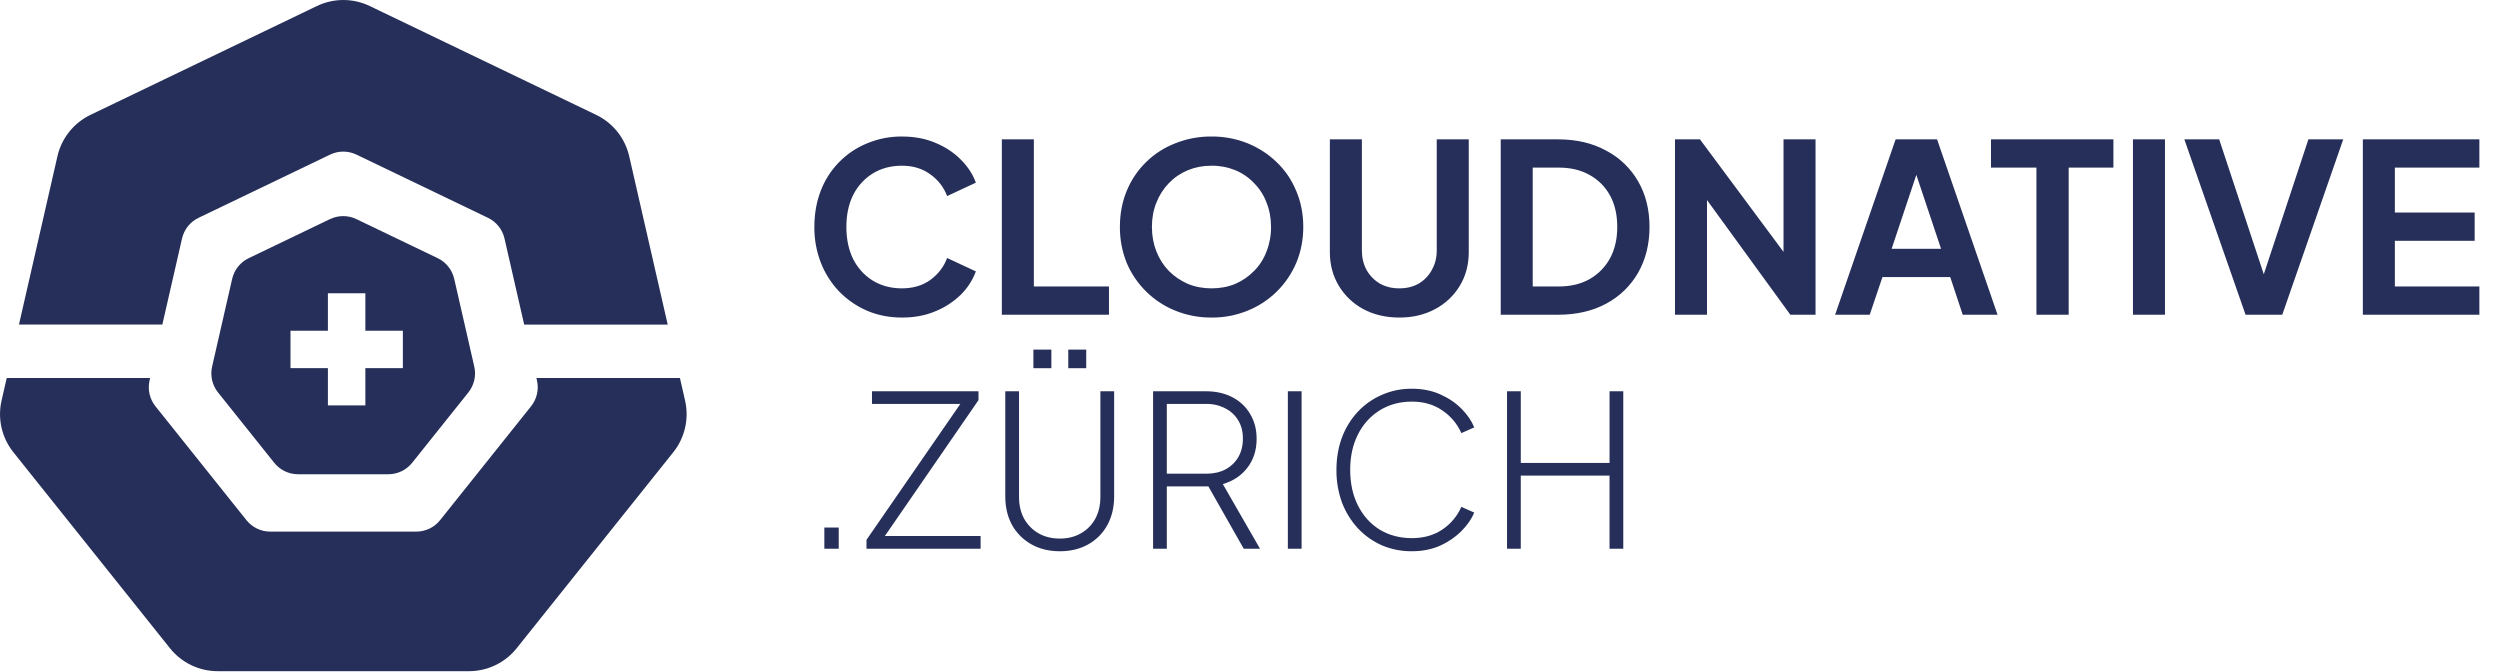
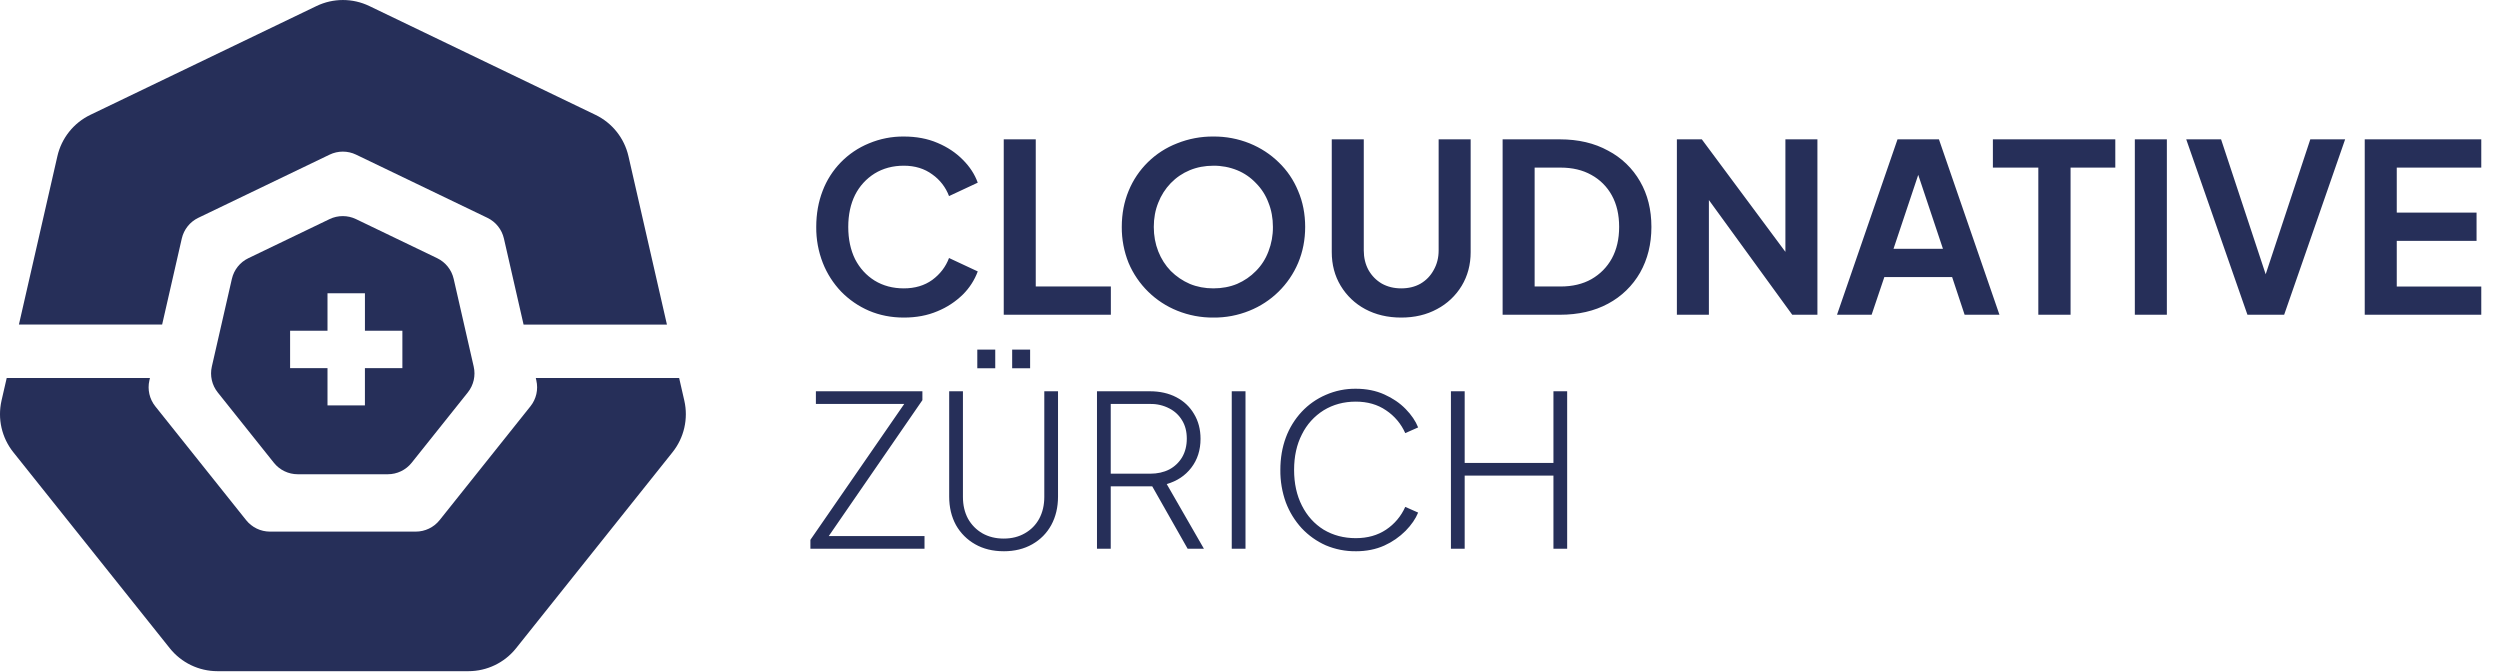
<svg xmlns="http://www.w3.org/2000/svg" width="149" height="40" fill="none" viewBox="0 0 149 40">
-   <path fill="#262F59" fill-rule="evenodd" d="M22.036.359a3.633 3.633 0 0 0-3.148 0L5.392 6.846A3.633 3.633 0 0 0 3.424 9.31L1.13 19.344h8.546l1.173-5.13c.123-.538.485-.992.983-1.231l7.84-3.768a1.817 1.817 0 0 1 1.573 0l7.84 3.768c.498.24.86.693.983 1.232l1.173 5.13h8.554L37.5 9.31a3.633 3.633 0 0 0-1.968-2.464L22.036.359ZM.093 23.875l.308-1.347h8.547l-.034.148c-.124.54.006 1.106.351 1.539l5.423 6.787c.345.431.867.682 1.42.682h8.701c.553 0 1.075-.25 1.42-.682l5.422-6.787c.346-.433.476-1 .352-1.54l-.034-.147h8.554l.308 1.347a3.633 3.633 0 0 1-.703 3.078l-9.336 11.684a3.633 3.633 0 0 1-2.838 1.365H12.97a3.633 3.633 0 0 1-2.838-1.365L.797 26.953a3.633 3.633 0 0 1-.704-3.078Zm19.575-10.816a1.817 1.817 0 0 1 1.573 0l4.847 2.329c.498.24.86.693.983 1.232l1.196 5.229a1.816 1.816 0 0 1-.351 1.538l-3.352 4.196a1.816 1.816 0 0 1-1.42.682h-5.38a1.816 1.816 0 0 1-1.419-.682l-3.352-4.195a1.816 1.816 0 0 1-.351-1.54l1.195-5.228c.124-.539.486-.993.984-1.232l4.847-2.33Zm2.108 4.418h-2.233v2.235h-2.23v2.228h2.23v2.223h2.233V21.94h2.235v-2.229h-2.235v-2.234Z" clip-rule="evenodd" />
-   <path fill="#262F59" d="M53.755 18.926c-.748 0-1.44-.135-2.077-.407a5.179 5.179 0 0 1-1.655-1.136 5.259 5.259 0 0 1-1.095-1.712 5.728 5.728 0 0 1-.392-2.147c0-.776.126-1.492.378-2.146a4.957 4.957 0 0 1 2.764-2.834 5.238 5.238 0 0 1 2.077-.408c.748 0 1.417.127 2.006.38.6.252 1.104.589 1.516 1.01.411.411.706.865.884 1.36l-1.712.8a2.755 2.755 0 0 0-.996-1.29c-.468-.347-1.034-.52-1.698-.52-.655 0-1.235.155-1.74.463a3.204 3.204 0 0 0-1.164 1.277c-.272.543-.407 1.179-.407 1.908 0 .73.135 1.37.407 1.923.28.542.668.968 1.164 1.276.505.309 1.085.463 1.74.463.664 0 1.23-.168 1.698-.505.467-.346.8-.78.996-1.305l1.712.8a3.797 3.797 0 0 1-.884 1.375 4.693 4.693 0 0 1-1.516.996c-.589.253-1.258.38-2.006.38Zm5.955-.168V8.305h1.908v8.77h4.476v1.683H59.71Zm12.494.168a5.622 5.622 0 0 1-2.147-.407 5.293 5.293 0 0 1-2.904-2.848 5.621 5.621 0 0 1-.407-2.147c0-.776.135-1.492.406-2.146a5.11 5.11 0 0 1 2.89-2.835 5.66 5.66 0 0 1 2.162-.407 5.66 5.66 0 0 1 2.16.407c.664.272 1.244.65 1.74 1.137.496.477.88 1.043 1.15 1.698.281.654.421 1.37.421 2.146 0 .767-.14 1.483-.42 2.147a5.293 5.293 0 0 1-2.905 2.848 5.554 5.554 0 0 1-2.146.407Zm0-1.74c.514 0 .986-.088 1.417-.266.43-.187.804-.445 1.122-.772.327-.327.575-.716.744-1.165a3.93 3.93 0 0 0 .266-1.459c0-.523-.089-1.005-.266-1.445a3.228 3.228 0 0 0-.744-1.164 3.212 3.212 0 0 0-1.122-.772 3.677 3.677 0 0 0-1.417-.267c-.506 0-.973.09-1.404.267-.43.178-.809.435-1.136.772a3.498 3.498 0 0 0-.744 1.164c-.177.44-.266.921-.266 1.445s.089 1.01.266 1.46c.178.448.426.837.744 1.164a3.65 3.65 0 0 0 1.136.772c.43.177.898.266 1.404.266Zm11.195 1.74c-.804 0-1.52-.168-2.147-.505a3.79 3.79 0 0 1-1.459-1.389c-.355-.59-.533-1.258-.533-2.006V8.305h1.908v6.622c0 .43.094.819.28 1.165.197.346.464.617.8.814.337.187.72.28 1.151.28.44 0 .823-.093 1.15-.28.337-.197.6-.468.786-.814.197-.346.295-.734.295-1.165V8.305h1.908v6.72c0 .749-.178 1.418-.533 2.007a3.764 3.764 0 0 1-1.473 1.39c-.618.336-1.328.504-2.133.504Zm6.044-.168V8.305h3.41c1.103 0 2.062.224 2.876.673a4.694 4.694 0 0 1 1.908 1.838c.45.777.674 1.68.674 2.708 0 1.02-.225 1.927-.674 2.722a4.788 4.788 0 0 1-1.908 1.852c-.814.44-1.773.66-2.876.66h-3.41Zm1.908-1.684h1.544c.71 0 1.323-.145 1.838-.435.524-.3.93-.71 1.22-1.235.29-.533.435-1.16.435-1.88 0-.73-.145-1.356-.434-1.88a3.066 3.066 0 0 0-1.221-1.22c-.515-.29-1.127-.435-1.838-.435H91.35v7.085Zm8.478 1.684V8.305h1.488l5.752 7.745-.771.154v-7.9h1.908v10.454h-1.502l-5.668-7.801.701-.155v7.956h-1.908Zm9.544 0 3.606-10.453h2.47l3.605 10.453h-2.076l-.744-2.245h-4.041l-.757 2.245h-2.063Zm3.368-3.929h2.946l-1.74-5.205h.533l-1.739 5.205Zm8.63 3.929v-8.77h-2.708V8.306h7.296v1.684h-2.666v8.769h-1.922Zm5.753 0V8.305h1.908v10.453h-1.908Zm6.711 0-3.648-10.453h2.076l2.862 8.657h-.407l2.863-8.657h2.076l-3.634 10.453h-2.188Zm6.991 0V8.305h6.945v1.684h-5.037v2.68h4.756v1.683h-4.756v2.722h5.037v1.684h-6.945ZM49.131 32.703v-1.26h.857v1.26h-.857Zm2.512 0v-.529l5.593-8.1H51.97v-.755h6.348v.53l-5.58 8.098h5.706v.756h-6.802Zm11.522.151c-.647 0-1.213-.138-1.7-.415a3.006 3.006 0 0 1-1.147-1.147c-.268-.495-.403-1.062-.403-1.7v-6.273h.819v6.298c0 .487.1.92.302 1.297.21.37.496.66.857.87.37.21.793.315 1.272.315s.899-.105 1.26-.315c.369-.21.654-.5.856-.87.202-.377.302-.81.302-1.297V23.32h.82v6.273c0 .638-.135 1.205-.404 1.7-.269.487-.647.87-1.134 1.147-.487.277-1.053.415-1.7.415ZM61.59 21.946v-1.108h1.071v1.108h-1.07Zm2.079 0v-1.108h1.07v1.108h-1.07Zm5.055 10.757V23.32h3.149c.596 0 1.12.118 1.574.353.454.235.806.567 1.058.995.26.428.39.924.39 1.486 0 .672-.184 1.247-.553 1.726-.362.47-.849.793-1.462.97l2.217 3.854h-.97l-2.33-4.106.68.39h-2.935v3.716h-.818Zm.818-4.471h2.356c.428 0 .806-.084 1.133-.252a1.95 1.95 0 0 0 .769-.73c.185-.32.277-.69.277-1.11 0-.42-.092-.78-.277-1.083-.185-.31-.441-.55-.769-.717a2.354 2.354 0 0 0-1.133-.265h-2.356v4.157Zm7.214 4.471V23.32h.819v9.384h-.819Zm7.393.151a4.473 4.473 0 0 1-1.788-.352 4.439 4.439 0 0 1-1.436-1.02 4.769 4.769 0 0 1-.945-1.537 5.532 5.532 0 0 1-.328-1.94c0-.697.11-1.34.328-1.927a4.595 4.595 0 0 1 .945-1.537 4.28 4.28 0 0 1 1.436-1.008 4.34 4.34 0 0 1 1.788-.365c.63 0 1.197.113 1.7.34.504.227.929.517 1.273.87.344.352.592.717.743 1.095l-.768.34a3.169 3.169 0 0 0-1.147-1.36c-.503-.345-1.104-.517-1.8-.517-.715 0-1.353.172-1.915.517a3.527 3.527 0 0 0-1.298 1.436c-.31.604-.466 1.31-.466 2.116s.156 1.516.466 2.129c.311.613.743 1.091 1.298 1.436.562.335 1.2.503 1.914.503.697 0 1.298-.168 1.801-.503a3.168 3.168 0 0 0 1.147-1.36l.768.34c-.151.369-.399.73-.743 1.082a4.29 4.29 0 0 1-1.272.882c-.504.227-1.071.34-1.7.34Zm5.67-.15v-9.385h.82v4.27h5.29v-4.27h.818v9.384h-.819v-4.358h-5.29v4.358h-.819Z" />
+   <path fill="#262F59" fill-rule="evenodd" d="M22.013.36a3.633 3.633 0 0 0-3.15 0L5.385 6.845A3.633 3.633 0 0 0 3.42 9.31L1.127 19.344h8.536l1.172-5.13c.123-.538.485-.992.983-1.232l7.828-3.766a1.816 1.816 0 0 1 1.575 0l7.829 3.767c.498.24.86.693.983 1.232l1.172 5.13h8.544L37.456 9.31a3.633 3.633 0 0 0-1.966-2.465L22.013.36ZM.09 23.877.4 22.528h8.537l-.034.149c-.123.539.006 1.105.35 1.537l5.417 6.787c.345.432.868.683 1.42.683h8.69c.552 0 1.075-.251 1.42-.683l5.416-6.787c.345-.432.474-.998.35-1.537l-.033-.149h8.544l.308 1.349a3.633 3.633 0 0 1-.702 3.075l-9.325 11.683a3.633 3.633 0 0 1-2.84 1.367h-14.96a3.633 3.633 0 0 1-2.839-1.367L.793 26.952a3.633 3.633 0 0 1-.702-3.075Zm19.552-10.818a1.817 1.817 0 0 1 1.575 0l4.839 2.329c.498.24.86.693.983 1.232l1.194 5.23a1.816 1.816 0 0 1-.35 1.537l-3.349 4.195a1.816 1.816 0 0 1-1.42.683h-5.37a1.817 1.817 0 0 1-1.42-.683l-3.348-4.195a1.817 1.817 0 0 1-.351-1.537l1.195-5.23c.123-.539.485-.993.983-1.232l4.839-2.329Zm2.107 4.418h-2.23v2.235H17.29v2.228h2.229v2.223h2.23V21.94h2.233v-2.228H21.75v-2.235Z" clip-rule="evenodd" />
+   <path fill="#262F59" d="M53.868 18.927c-.748 0-1.44-.136-2.077-.407a5.179 5.179 0 0 1-1.655-1.137 5.259 5.259 0 0 1-1.095-1.711 5.728 5.728 0 0 1-.393-2.147c0-.777.127-1.492.38-2.147a4.957 4.957 0 0 1 2.764-2.834 5.238 5.238 0 0 1 2.076-.407c.748 0 1.417.126 2.006.379.599.252 1.104.59 1.515 1.01.412.412.707.865.884 1.361l-1.711.8a2.755 2.755 0 0 0-.996-1.291c-.468-.346-1.034-.52-1.698-.52-.655 0-1.235.155-1.74.464a3.204 3.204 0 0 0-1.165 1.277c-.27.542-.407 1.178-.407 1.908s.136 1.37.407 1.922c.281.543.67.968 1.165 1.277.505.309 1.085.463 1.74.463.664 0 1.23-.168 1.697-.505.468-.346.8-.781.997-1.305l1.712.8a3.798 3.798 0 0 1-.885 1.375 4.694 4.694 0 0 1-1.515.996c-.59.253-1.258.379-2.006.379Zm5.955-.169V8.305h1.908v8.77h4.476v1.683h-6.384Zm12.493.169a5.622 5.622 0 0 1-2.147-.407 5.293 5.293 0 0 1-2.904-2.848 5.621 5.621 0 0 1-.407-2.147c0-.777.136-1.492.407-2.147a5.11 5.11 0 0 1 2.89-2.834 5.66 5.66 0 0 1 2.161-.407 5.66 5.66 0 0 1 2.161.407c.664.271 1.244.65 1.74 1.136.496.478.88 1.043 1.15 1.698.281.655.421 1.37.421 2.147 0 .767-.14 1.482-.42 2.147a5.295 5.295 0 0 1-2.905 2.848 5.554 5.554 0 0 1-2.147.407Zm0-1.74c.515 0 .987-.089 1.417-.267.43-.187.805-.444 1.123-.771.327-.328.575-.716.744-1.165a3.93 3.93 0 0 0 .266-1.46c0-.523-.089-1.005-.266-1.444a3.229 3.229 0 0 0-.744-1.165 3.213 3.213 0 0 0-1.123-.771 3.677 3.677 0 0 0-1.417-.267c-.505 0-.973.089-1.403.266-.43.178-.809.435-1.136.772a3.5 3.5 0 0 0-.744 1.165c-.178.44-.267.921-.267 1.445s.09 1.01.267 1.46c.178.448.426.836.744 1.164a3.65 3.65 0 0 0 1.136.771c.43.178.898.267 1.403.267Zm11.196 1.74c-.805 0-1.52-.169-2.147-.505a3.791 3.791 0 0 1-1.46-1.39c-.355-.589-.532-1.258-.532-2.006v-6.72h1.908v6.622c0 .43.093.818.28 1.165.197.346.464.617.8.813.337.187.72.281 1.15.281.44 0 .824-.094 1.151-.28.337-.197.599-.468.786-.814.197-.347.295-.735.295-1.165V8.305h1.908v6.721c0 .748-.178 1.417-.533 2.007a3.765 3.765 0 0 1-1.473 1.389c-.618.336-1.329.505-2.133.505Zm6.044-.169V8.305h3.41c1.103 0 2.062.225 2.876.674a4.694 4.694 0 0 1 1.908 1.838c.449.776.674 1.679.674 2.708 0 1.02-.225 1.927-.674 2.722a4.788 4.788 0 0 1-1.908 1.852c-.814.44-1.773.66-2.876.66h-3.41Zm1.908-1.683h1.544c.71 0 1.323-.145 1.838-.435.523-.3.93-.711 1.22-1.235.29-.533.435-1.16.435-1.88 0-.73-.145-1.356-.435-1.88a3.066 3.066 0 0 0-1.22-1.22c-.515-.29-1.127-.436-1.838-.436h-1.544v7.086Zm8.478 1.683V8.305h1.487l5.753 7.745-.772.155v-7.9h1.908v10.453h-1.501l-5.668-7.8.701-.155v7.955h-1.908Zm9.544 0 3.606-10.453h2.469l3.606 10.453h-2.076l-.744-2.244h-4.041l-.757 2.244h-2.063Zm3.367-3.928h2.947l-1.74-5.206h.533l-1.74 5.206Zm8.631 3.928V9.99h-2.708V8.305h7.296V9.99h-2.666v8.77h-1.922Zm5.752 0V8.305h1.909v10.453h-1.909Zm6.711 0-3.648-10.453h2.077l2.862 8.657h-.407l2.863-8.657h2.076l-3.634 10.453h-2.189Zm6.991 0V8.305h6.946V9.99h-5.037v2.68h4.756v1.684h-4.756v2.722h5.037v1.683h-6.946ZM48.3 32.704v-.53l5.592-8.098h-5.265v-.756h6.348v.529l-5.58 8.099h5.706v.756H48.3Zm11.521.15c-.646 0-1.213-.138-1.7-.415a3.006 3.006 0 0 1-1.146-1.146c-.27-.495-.404-1.062-.404-1.7V23.32h.82v6.298c0 .487.1.92.302 1.297.21.37.495.66.856.87.37.21.794.314 1.272.314.479 0 .899-.105 1.26-.315.37-.21.655-.5.856-.869.202-.378.303-.81.303-1.297V23.32h.818v6.273c0 .638-.134 1.205-.403 1.7-.268.487-.646.87-1.133 1.146-.487.277-1.054.416-1.7.416Zm-1.574-10.907v-1.109h1.07v1.109h-1.07Zm2.078 0v-1.109h1.07v1.109h-1.07Zm5.055 10.757V23.32h3.149c.596 0 1.121.117 1.574.352.454.236.807.567 1.059.996.26.428.39.923.39 1.486 0 .672-.185 1.247-.554 1.726-.361.47-.848.793-1.461.97l2.216 3.854h-.97l-2.33-4.107.68.39H66.2v3.717h-.819Zm.819-4.472h2.355c.428 0 .806-.084 1.134-.252a1.95 1.95 0 0 0 .768-.73c.185-.32.277-.689.277-1.109 0-.42-.092-.78-.277-1.083-.185-.31-.44-.55-.768-.718a2.354 2.354 0 0 0-1.134-.264H66.2v4.156Zm7.213 4.472V23.32h.82v9.384h-.82Zm7.393.15a4.473 4.473 0 0 1-1.788-.352 4.439 4.439 0 0 1-1.436-1.02 4.769 4.769 0 0 1-.945-1.537 5.532 5.532 0 0 1-.327-1.94c0-.697.109-1.339.327-1.927a4.596 4.596 0 0 1 .945-1.536 4.28 4.28 0 0 1 1.436-1.008 4.34 4.34 0 0 1 1.788-.365c.63 0 1.197.113 1.701.34.504.226.928.516 1.272.869.344.352.592.718.743 1.096l-.768.34a3.169 3.169 0 0 0-1.146-1.36c-.504-.345-1.105-.517-1.802-.517-.713 0-1.351.172-1.914.516a3.526 3.526 0 0 0-1.297 1.436c-.311.605-.466 1.31-.466 2.117 0 .806.155 1.515.466 2.128.31.613.743 1.092 1.297 1.436.563.336 1.2.504 1.914.504.697 0 1.298-.168 1.802-.504a3.168 3.168 0 0 0 1.146-1.36l.768.34c-.15.37-.399.73-.743 1.083a4.29 4.29 0 0 1-1.272.882c-.504.227-1.07.34-1.7.34Zm5.67-.15V23.32h.82v4.27h5.29v-4.27h.818v9.384h-.818v-4.358h-5.29v4.358h-.82Z" />
</svg>
